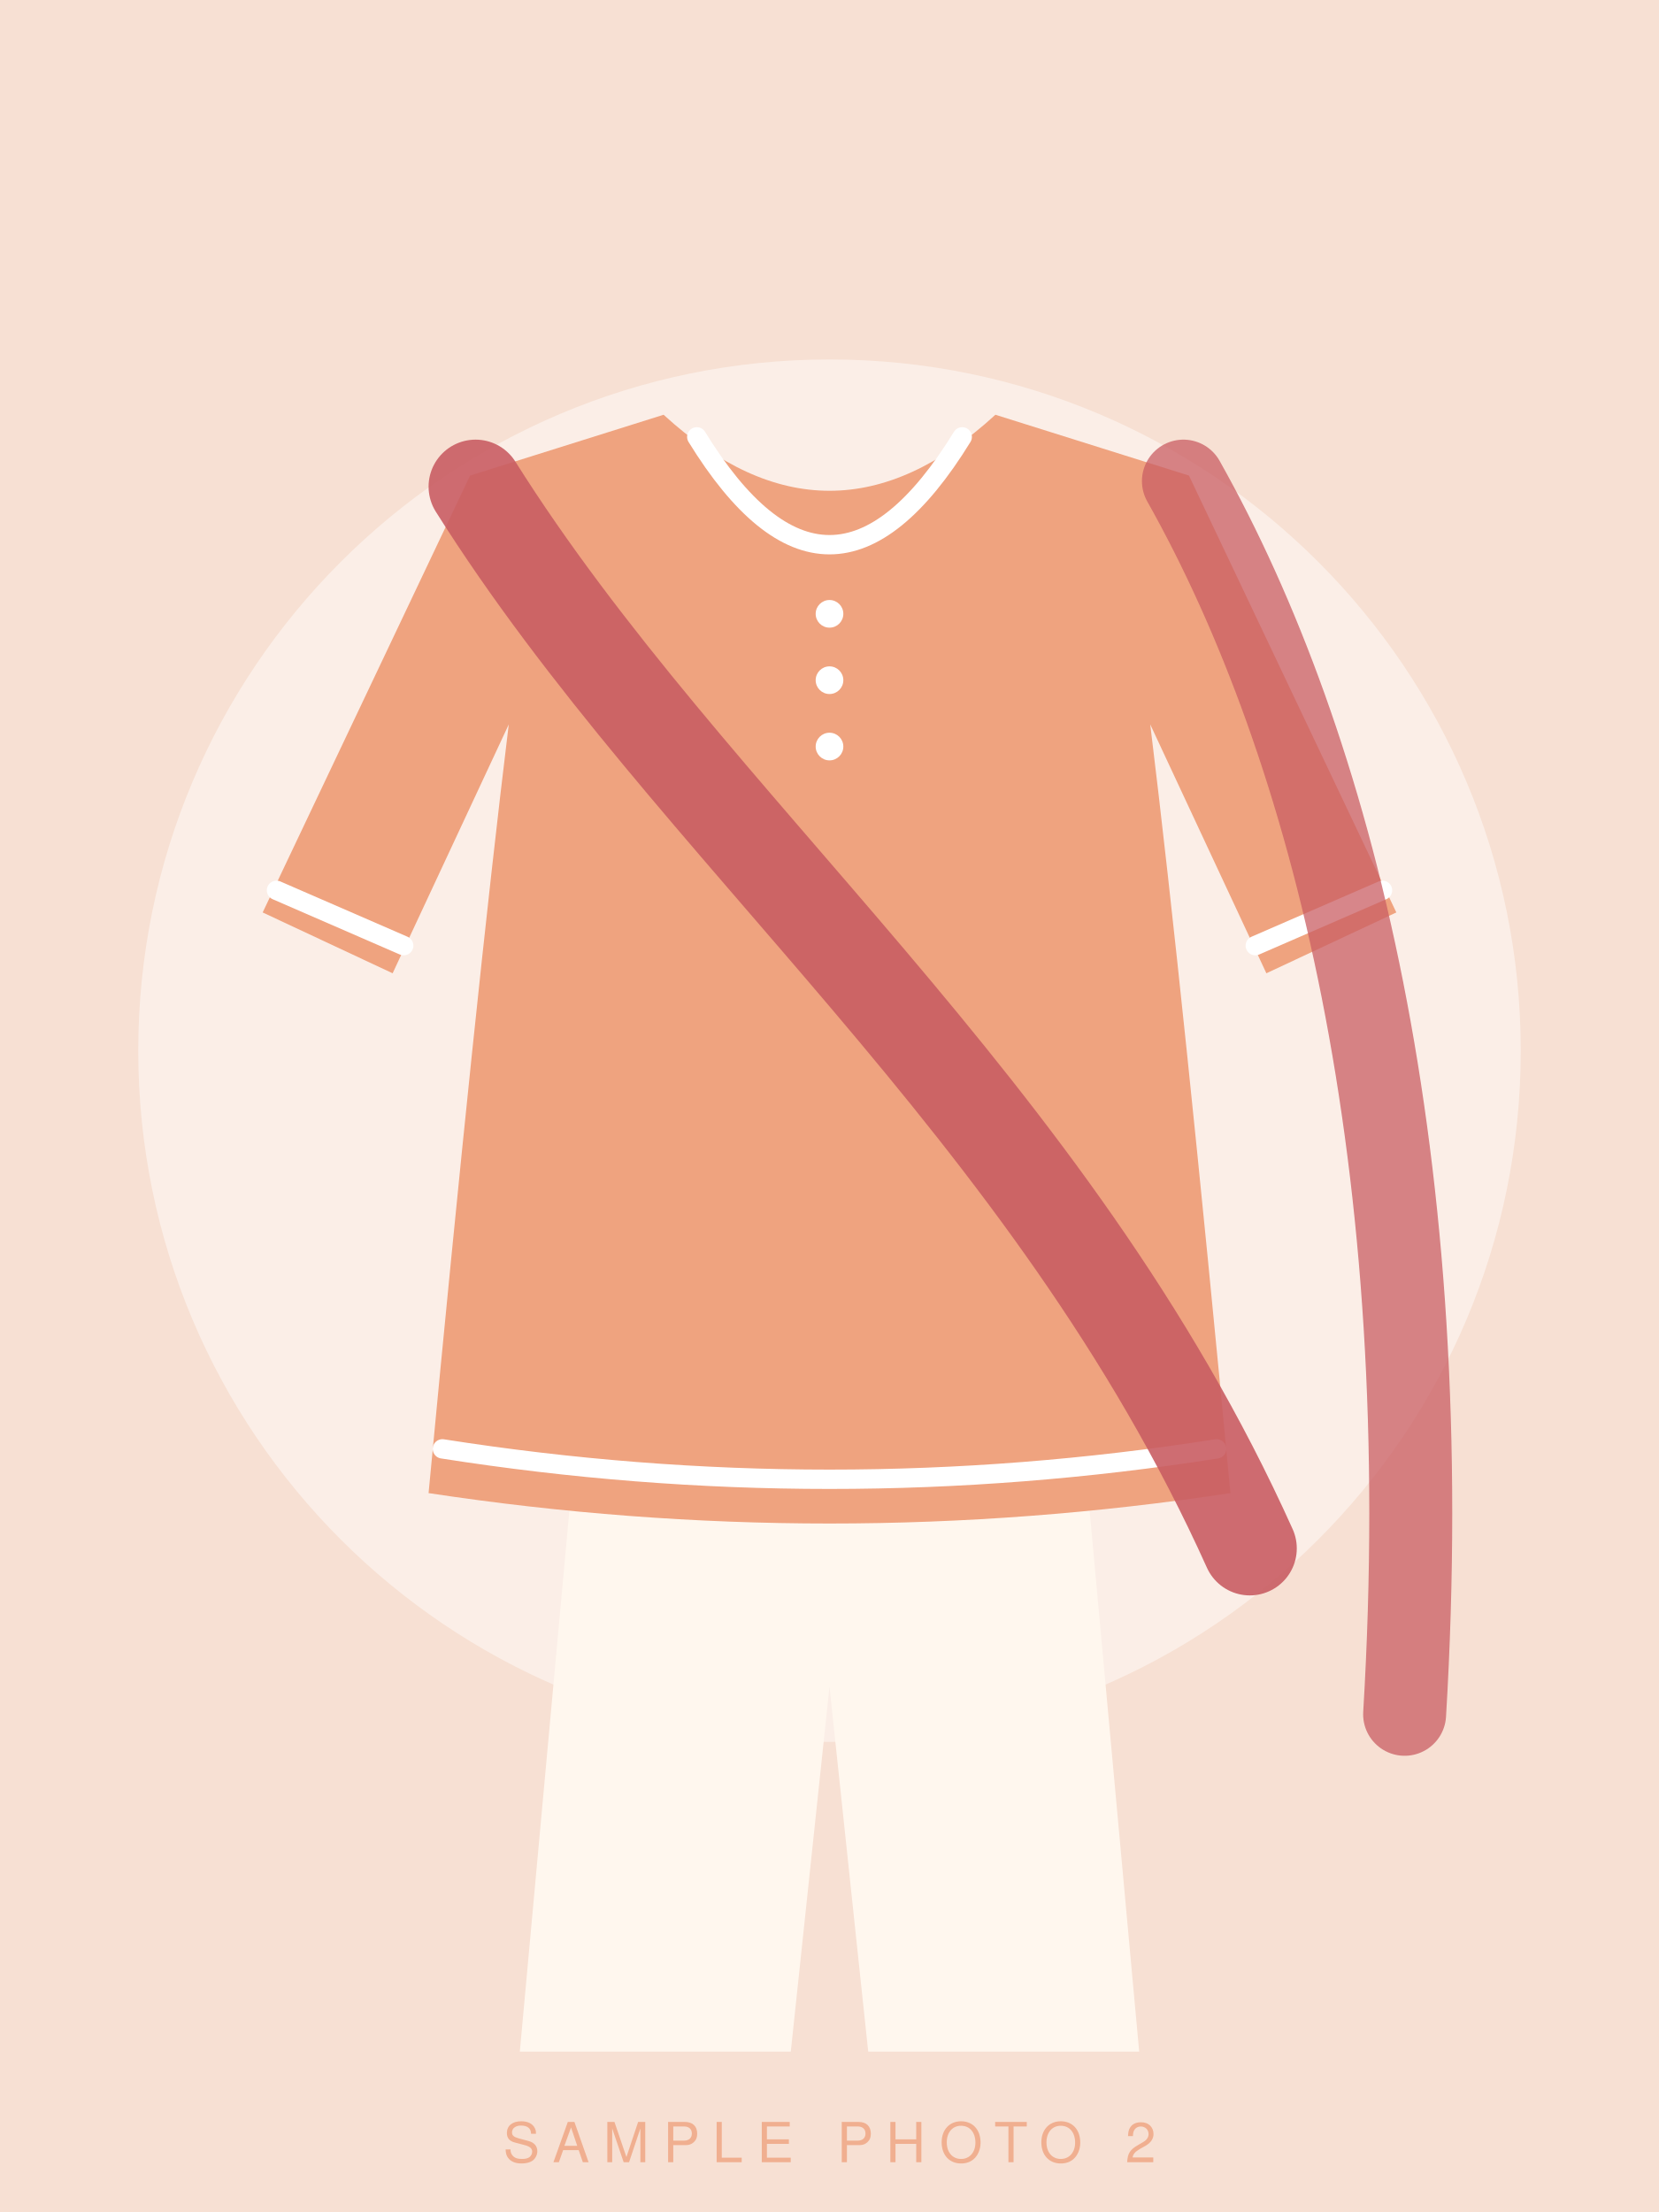
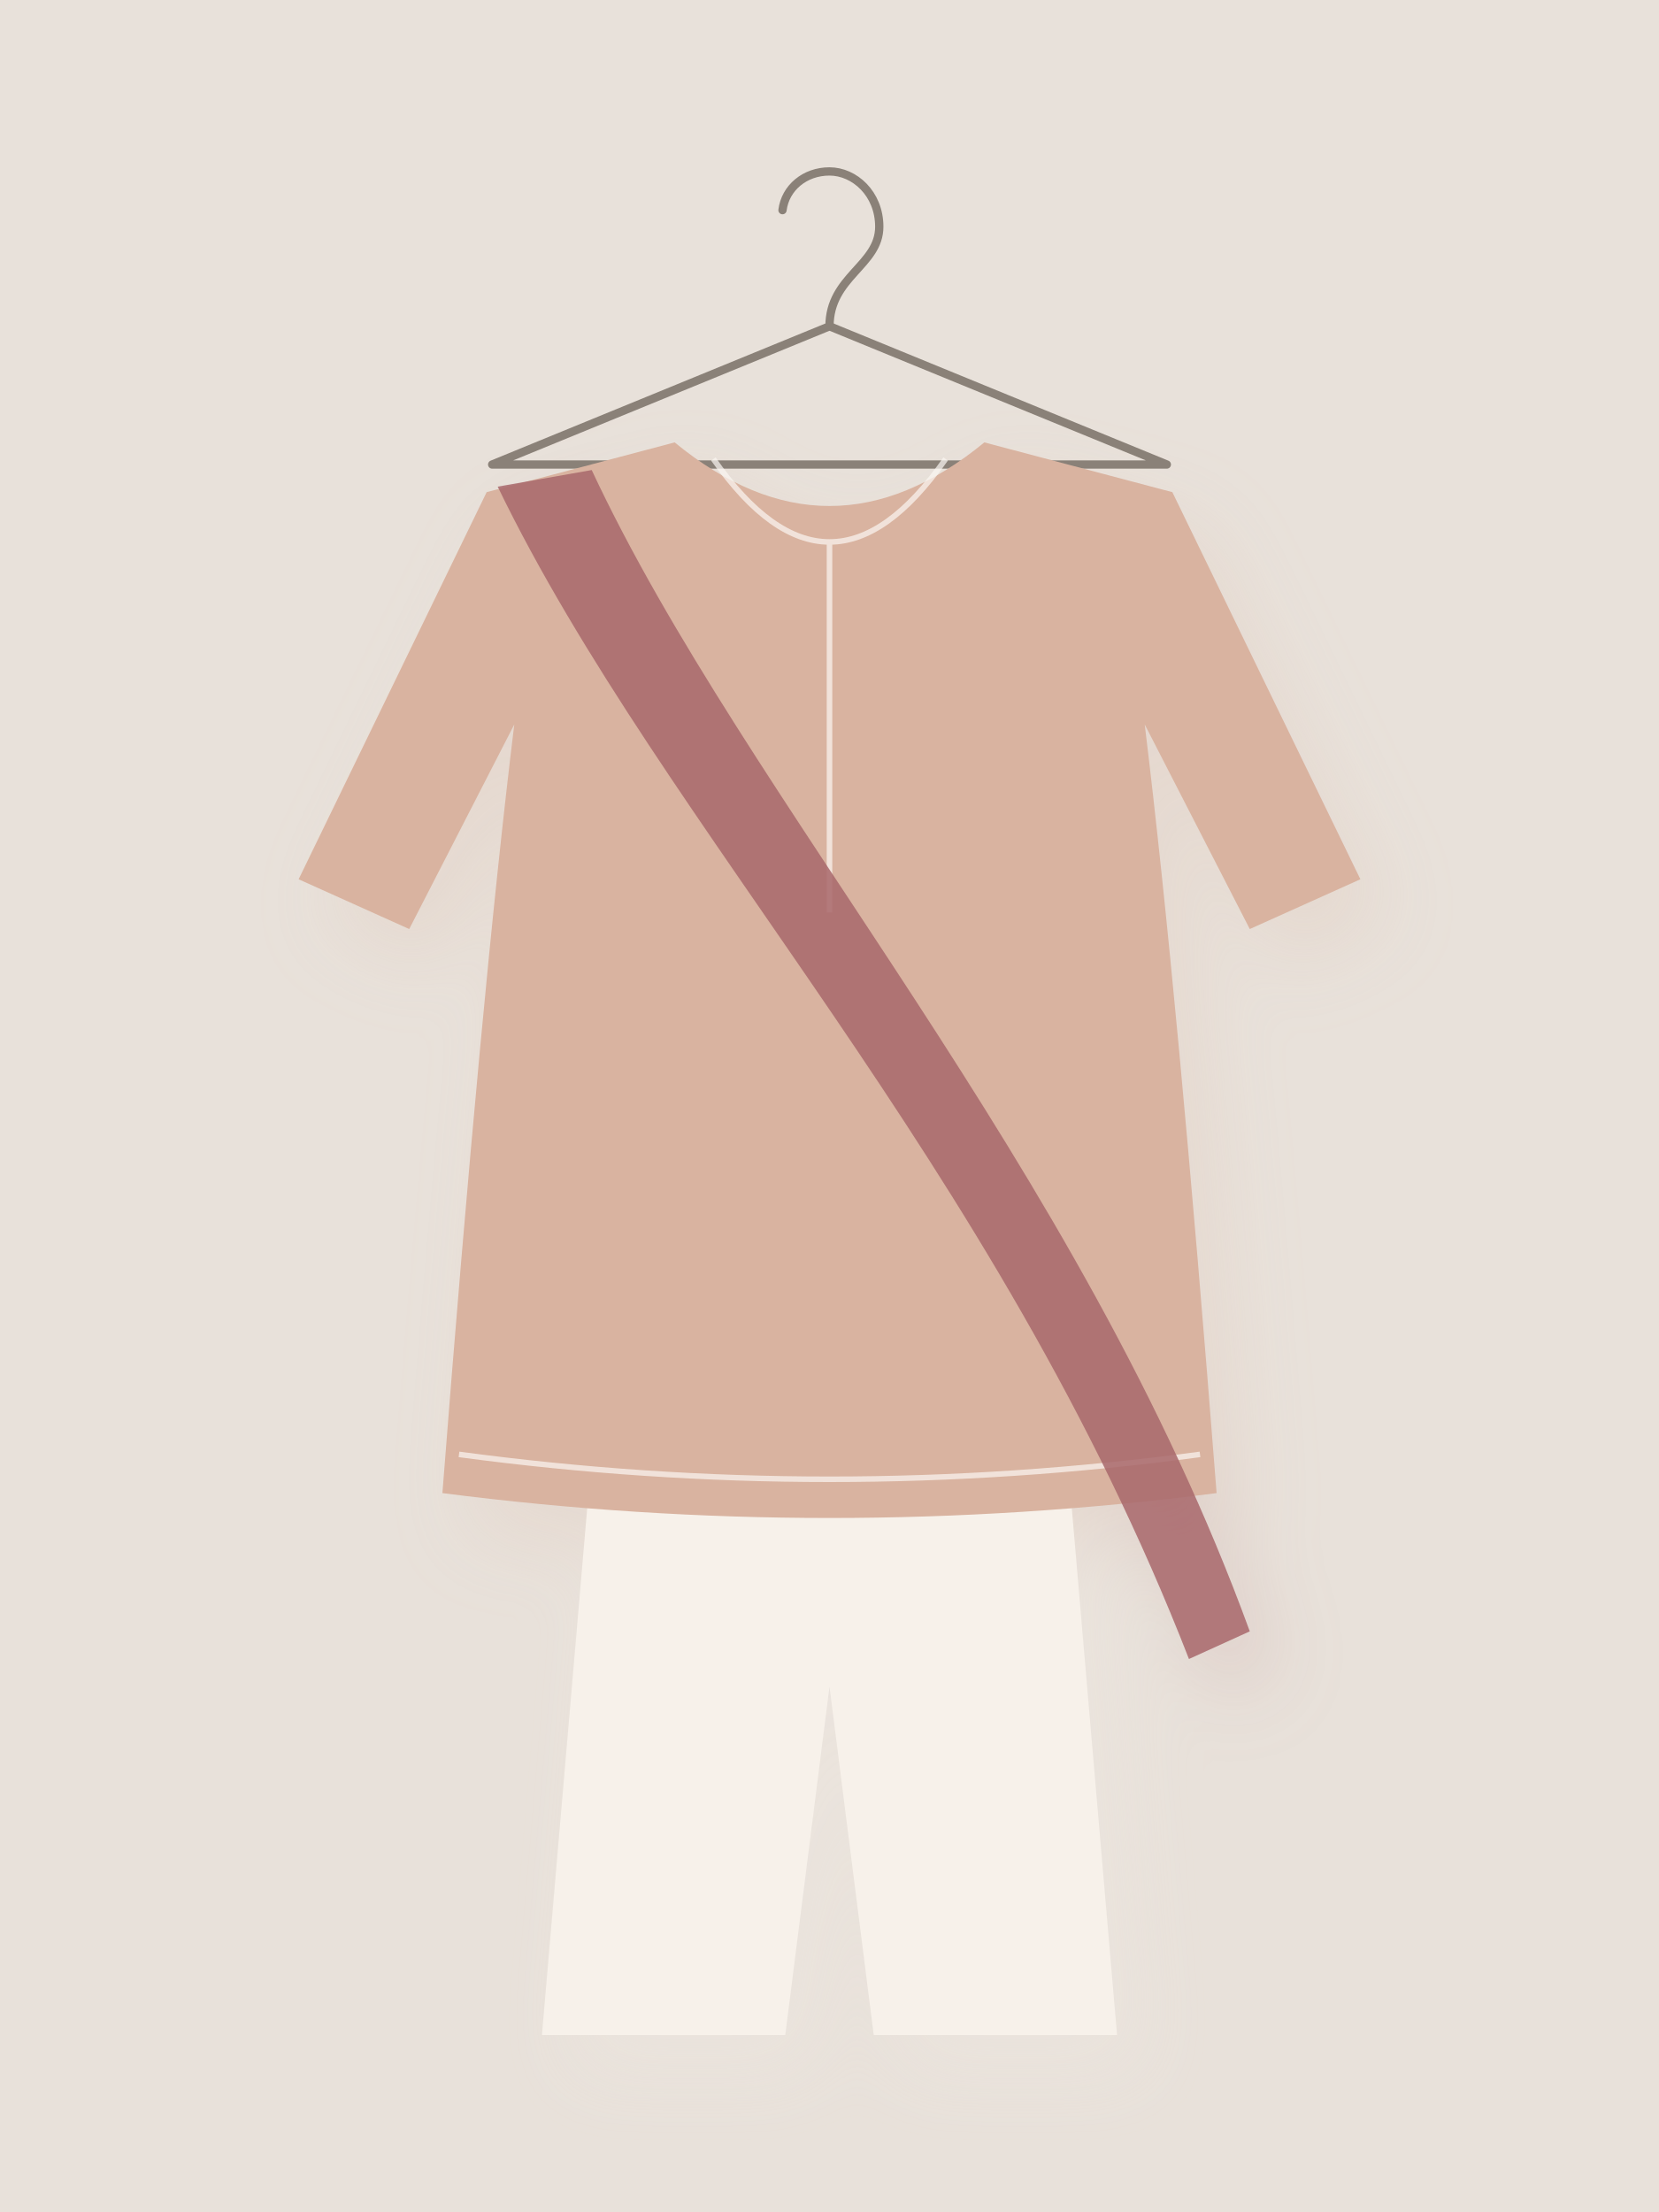
- <svg xmlns="http://www.w3.org/2000/svg" viewBox="0 0 600 800">
-   <rect width="600" height="800" fill="#F7E0D3" />
-   <circle cx="300" cy="380" r="250" fill="#ffffff" opacity="0.45" />
-   <path d="M212,480 L388,480 L412,742 L314,742 L300,610 L286,742 L188,742 Z" fill="#FFF7EE" />
-   <path d="M240,150 Q300,205 360,150 L430,172 L505,330 L458,352 L416,262 Q428,360 445,540 Q300,562 155,540 Q172,360 184,262 L142,352 L95,330 L170,172 Z" fill="#EFA37F" />
-   <path d="M252,158 Q300,236 348,158" fill="none" stroke="#FFFFFF" stroke-width="7" stroke-linecap="round" />
-   <path d="M160,524 Q300,546 440,524" fill="none" stroke="#FFFFFF" stroke-width="7" stroke-linecap="round" />
-   <path d="M100,322 L146,342" stroke="#FFFFFF" stroke-width="7" stroke-linecap="round" />
-   <path d="M500,322 L454,342" stroke="#FFFFFF" stroke-width="7" stroke-linecap="round" />
-   <circle cx="300" cy="222" r="5" fill="#FFFFFF" />
-   <circle cx="300" cy="246" r="5" fill="#FFFFFF" />
-   <circle cx="300" cy="270" r="5" fill="#FFFFFF" />
-   <path d="M172,176 C250,300 380,400 452,560" fill="none" stroke="#C95D63" stroke-width="34" stroke-linecap="round" opacity="0.9" />
-   <path d="M428,174 C482,270 520,420 508,620" fill="none" stroke="#C95D63" stroke-width="30" stroke-linecap="round" opacity="0.75" />
-   <text x="300" y="782" text-anchor="middle" font-family="Helvetica, Arial, sans-serif" font-size="20" letter-spacing="5" fill="#EFA37F" opacity="0.8">SAMPLE PHOTO 2</text>
+ <svg xmlns="http://www.w3.org/2000/svg" viewBox="0 0 600 800" preserveAspectRatio="xMidYMid slice">
+   <defs>
+     <filter id="s" x="-20%" y="-20%" width="140%" height="140%">
+       <feGaussianBlur stdDeviation="14" />
+     </filter>
+   </defs>
+   <rect width="600" height="800" fill="#E8E1DA" />
+   <g transform="translate(0,0)">
+     <g transform="translate(10,14)" opacity="0.18" filter="url(#s)" fill="#3b2f28">
+       <path d="M218,480 L382,480 L404,736 L316,736 L300,610 L284,736 L196,736 Z" fill="#F7F1EA" />
+       <path d="M244,160 Q300,206 356,160 L424,178 L492,318 L452,336 L414,262 Q426,360 440,540 Q300,558 160,540 Q174,360 186,262 L148,336 L108,318 L176,178 Z" fill="#D9B3A0" />
+       <g fill="none" stroke="#FBF7F2" stroke-width="2" opacity="0.7">
+         <path d="M258,166 Q300,226 342,166" />
+         <path d="M300,196 L300,330" />
+         <path d="M166,526 Q300,544 434,526" />
+       </g>
+       <path d="M180,176 C240,300 360,420 430,600 L452,590 C390,420 270,290 214,170 Z" fill="#A8676B" opacity="0.85" />
+     </g>
+     <g fill="none" stroke="#8A8178" stroke-width="3" stroke-linecap="round" stroke-linejoin="round">
+       <path d="M300,118 C300,100 318,96 318,82 C318,70 309,62 300,62 C291,62 284,68 283,76" />
+       <path d="M300,118 L178,168 L422,168 Z" />
+     </g>
+     <path d="M218,480 L382,480 L404,736 L316,736 L300,610 L284,736 L196,736 Z" fill="#F7F1EA" />
+     <path d="M244,160 Q300,206 356,160 L424,178 L492,318 L452,336 L414,262 Q426,360 440,540 Q300,558 160,540 Q174,360 186,262 L148,336 L108,318 L176,178 Z" fill="#D9B3A0" />
+     <g fill="none" stroke="#FBF7F2" stroke-width="2" opacity="0.7">
+       <path d="M258,166 Q300,226 342,166" />
+       <path d="M300,196 L300,330" />
+       <path d="M166,526 Q300,544 434,526" />
+     </g>
+     <path d="M180,176 C240,300 360,420 430,600 L452,590 C390,420 270,290 214,170 Z" fill="#A8676B" opacity="0.85" />
+   </g>
</svg>
